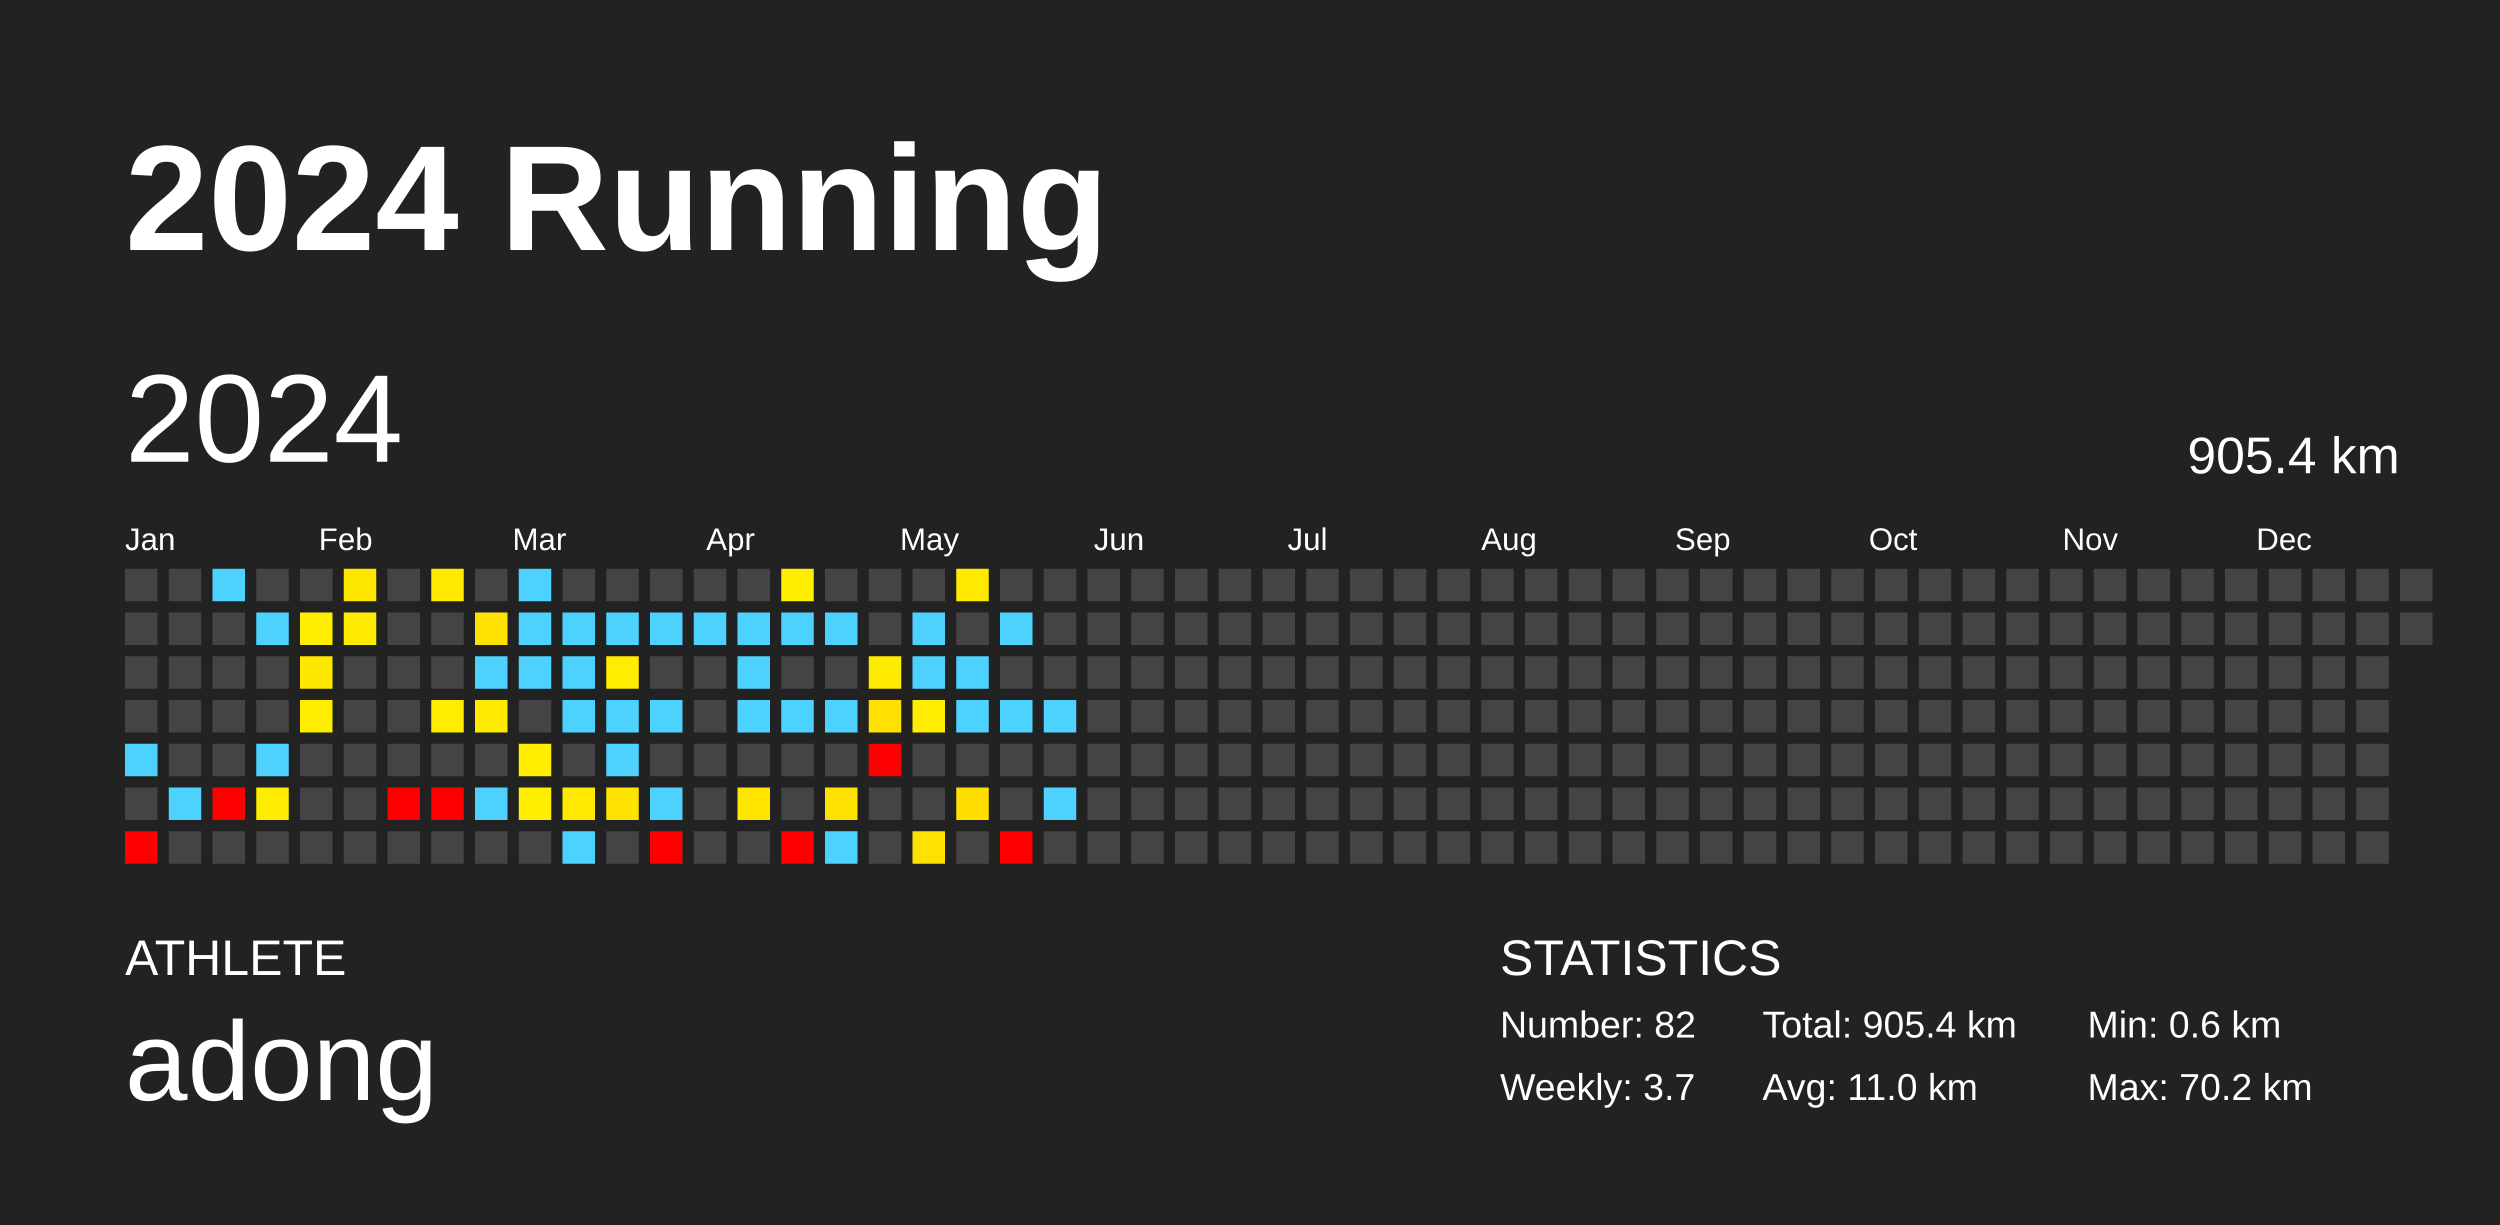
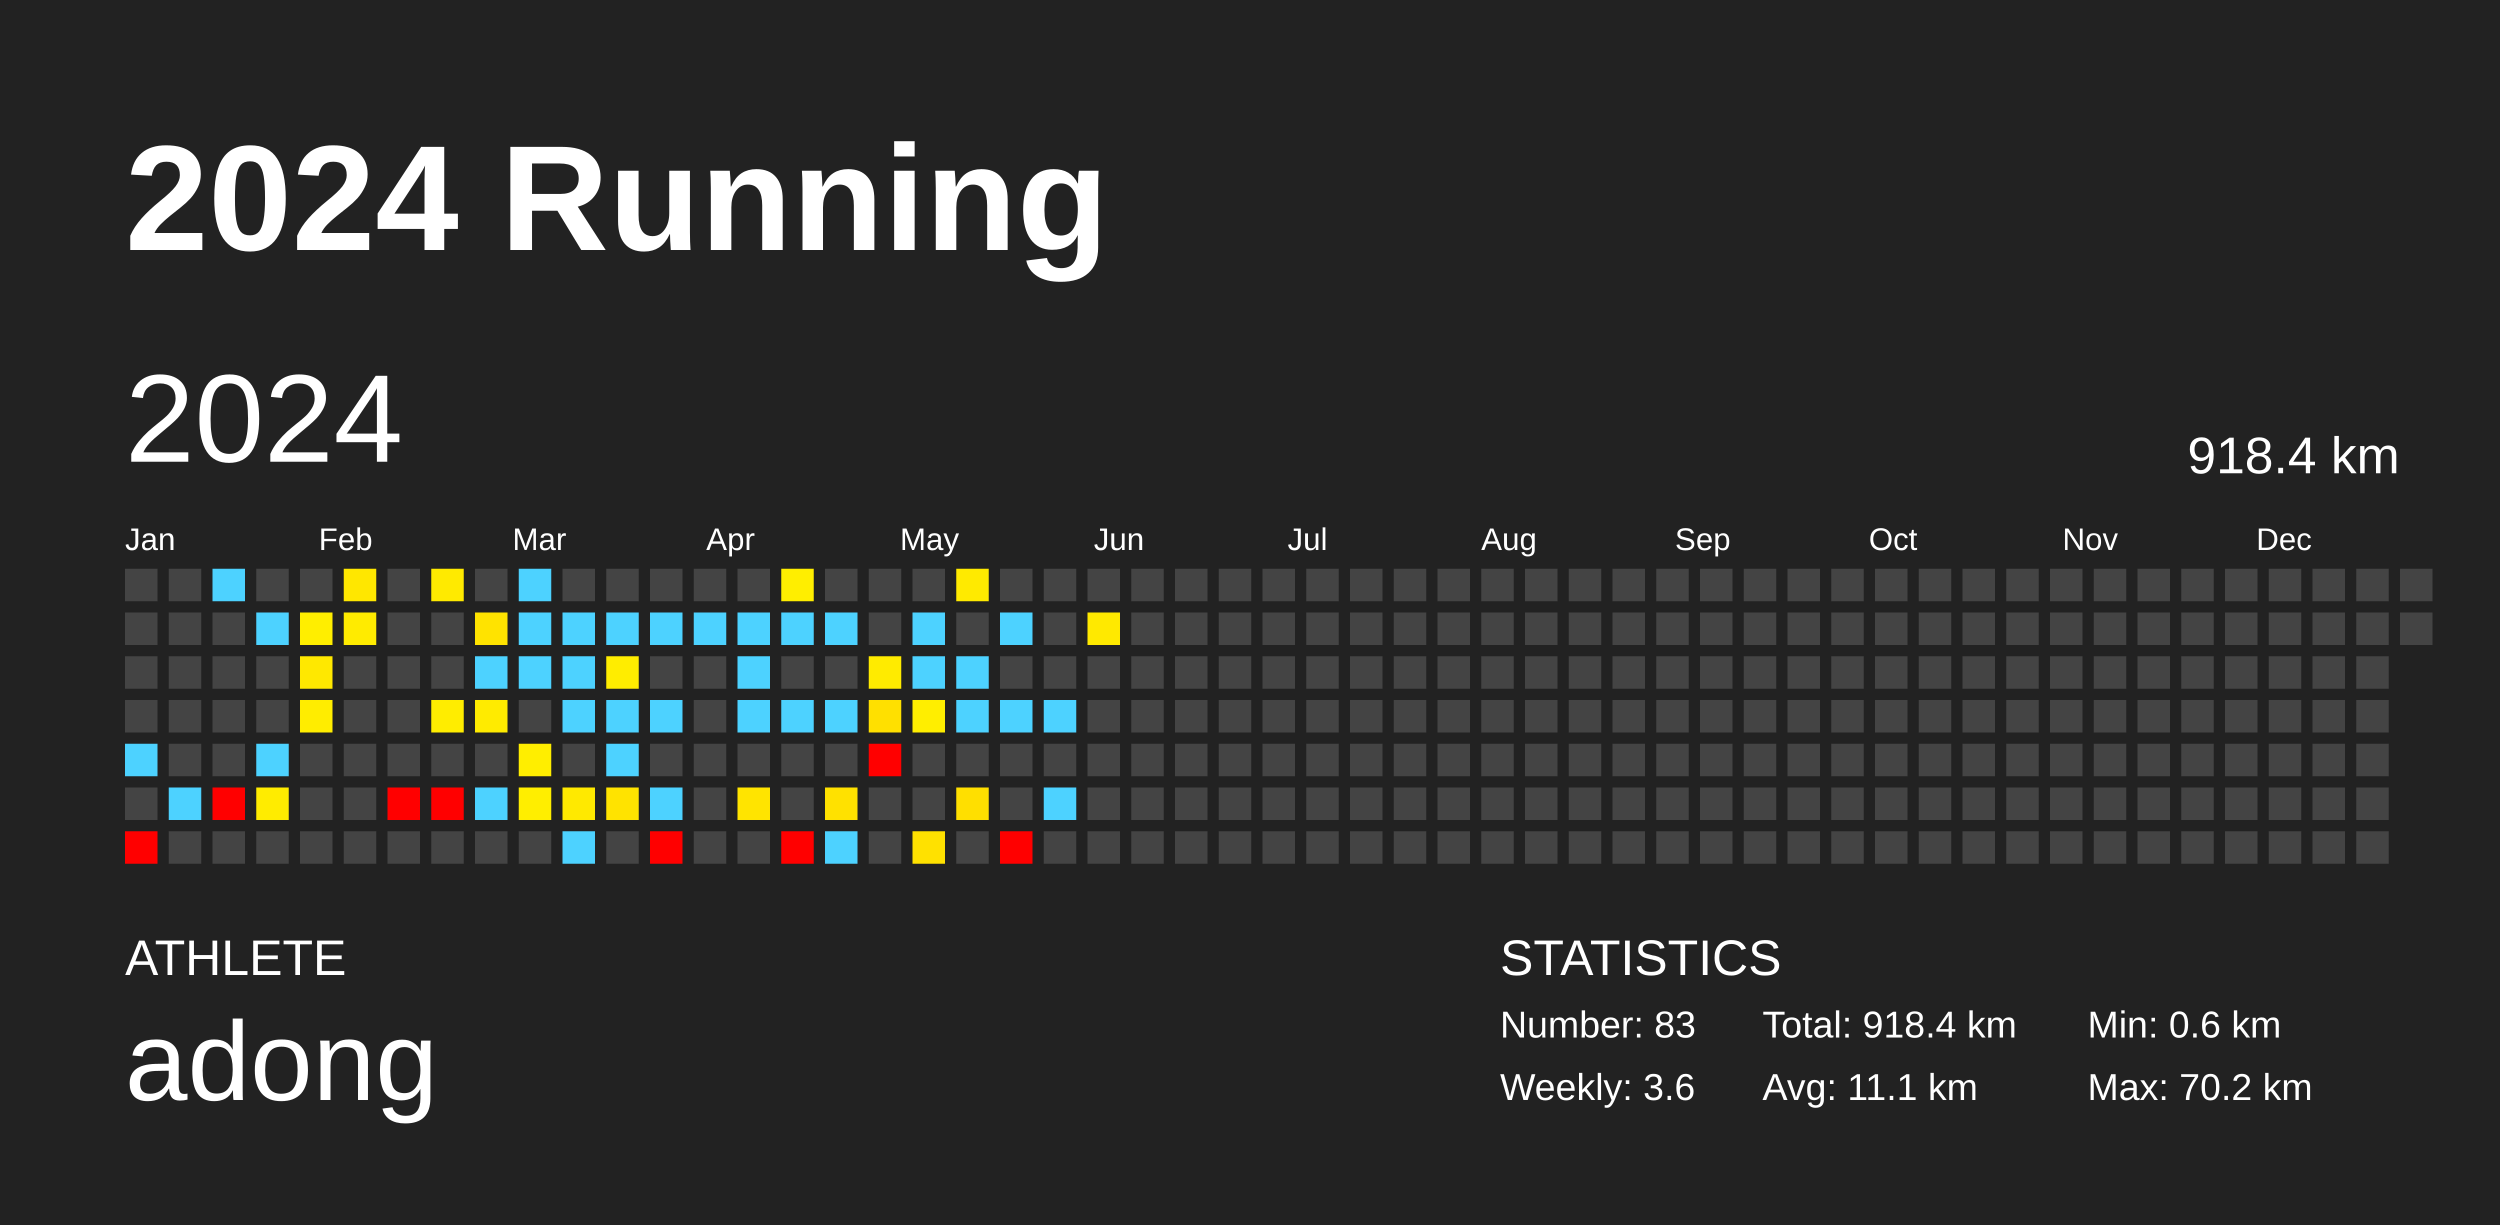
<svg xmlns="http://www.w3.org/2000/svg" baseProfile="full" height="98mm" version="1.1" viewBox="0,0,200,98" width="200mm">
  <defs />
  <rect fill="#222222" height="98" width="200" x="0" y="0" />
  <text fill="#FFFFFF" style="font-size:12px; font-family:Arial; font-weight:bold;" x="10" y="20">2024 Running</text>
  <text fill="#FFFFFF" style="font-size:4px; font-family:Arial" x="10" y="78">ATHLETE</text>
  <text fill="#FFFFFF" style="font-size:9px; font-family:Arial" x="10" y="88">adong</text>
  <text fill="#FFFFFF" style="font-size:4px; font-family:Arial" x="120" y="78">STATISTICS</text>
-   <text fill="#FFFFFF" style="font-size:3px; font-family:Arial" x="120" y="83">Number: 82</text>
-   <text fill="#FFFFFF" style="font-size:3px; font-family:Arial" x="120" y="88">Weekly: 3.7</text>
-   <text fill="#FFFFFF" style="font-size:3px; font-family:Arial" x="141" y="83">Total: 905.4 km</text>
-   <text fill="#FFFFFF" style="font-size:3px; font-family:Arial" x="141" y="88">Avg: 11.0 km</text>
+   <text fill="#FFFFFF" style="font-size:3px; font-family:Arial" x="120" y="83">Number: 83</text>
+   <text fill="#FFFFFF" style="font-size:3px; font-family:Arial" x="120" y="88">Weekly: 3.6</text>
+   <text fill="#FFFFFF" style="font-size:3px; font-family:Arial" x="141" y="83">Total: 918.4 km</text>
+   <text fill="#FFFFFF" style="font-size:3px; font-family:Arial" x="141" y="88">Avg: 11.1 km</text>
  <text fill="#FFFFFF" style="font-size:3px; font-family:Arial" x="167" y="83">Min: 0.6 km</text>
  <text fill="#FFFFFF" style="font-size:3px; font-family:Arial" x="167" y="88">Max: 70.2 km</text>
  <text dominant-baseline="hanging" fill="#FFFFFF" style="font-size:10.0px; font-family:Arial;" x="10" y="30">2024</text>
-   <text dominant-baseline="hanging" fill="#FFFFFF" style="font-size:4.125px; font-family:Arial;" x="175" y="35">905.4 km</text>
+   <text dominant-baseline="hanging" fill="#FFFFFF" style="font-size:4.125px; font-family:Arial;" x="175" y="35">918.4 km</text>
  <text fill="#FFFFFF" style="font-size:2.5px; font-family:Arial" x="10.0" y="44">Jan</text>
  <text fill="#FFFFFF" style="font-size:2.5px; font-family:Arial" x="25.5" y="44">Feb</text>
  <text fill="#FFFFFF" style="font-size:2.5px; font-family:Arial" x="41.0" y="44">Mar</text>
  <text fill="#FFFFFF" style="font-size:2.5px; font-family:Arial" x="56.5" y="44">Apr</text>
  <text fill="#FFFFFF" style="font-size:2.5px; font-family:Arial" x="72.0" y="44">May</text>
  <text fill="#FFFFFF" style="font-size:2.5px; font-family:Arial" x="87.5" y="44">Jun</text>
  <text fill="#FFFFFF" style="font-size:2.5px; font-family:Arial" x="103.0" y="44">Jul</text>
  <text fill="#FFFFFF" style="font-size:2.5px; font-family:Arial" x="118.5" y="44">Aug</text>
  <text fill="#FFFFFF" style="font-size:2.5px; font-family:Arial" x="134.0" y="44">Sep</text>
  <text fill="#FFFFFF" style="font-size:2.5px; font-family:Arial" x="149.5" y="44">Oct</text>
  <text fill="#FFFFFF" style="font-size:2.5px; font-family:Arial" x="165.0" y="44">Nov</text>
  <text fill="#FFFFFF" style="font-size:2.5px; font-family:Arial" x="180.5" y="44">Dec</text>
  <rect fill="#444444" height="2.6" width="2.6" x="10.0" y="45.5" />
  <rect fill="#444444" height="2.6" width="2.6" x="10.0" y="49.0" />
  <rect fill="#444444" height="2.6" width="2.6" x="10.0" y="52.5" />
  <rect fill="#444444" height="2.6" width="2.6" x="10.0" y="56.0" />
  <rect fill="#4dd2ff" height="2.6" width="2.6" x="10.0" y="59.5" />
  <rect fill="#444444" height="2.6" width="2.6" x="10.0" y="63.0" />
  <rect fill="red" height="2.6" width="2.6" x="10.0" y="66.5" />
  <rect fill="#444444" height="2.6" width="2.6" x="13.5" y="45.5" />
  <rect fill="#444444" height="2.6" width="2.6" x="13.5" y="49.0" />
  <rect fill="#444444" height="2.6" width="2.6" x="13.5" y="52.5" />
  <rect fill="#444444" height="2.6" width="2.6" x="13.5" y="56.0" />
  <rect fill="#444444" height="2.6" width="2.6" x="13.5" y="59.5" />
  <rect fill="#4dd2ff" height="2.6" width="2.6" x="13.5" y="63.0" />
  <rect fill="#444444" height="2.6" width="2.6" x="13.5" y="66.5" />
  <rect fill="#4dd2ff" height="2.6" width="2.6" x="17.0" y="45.5" />
  <rect fill="#444444" height="2.6" width="2.6" x="17.0" y="49.0" />
  <rect fill="#444444" height="2.6" width="2.6" x="17.0" y="52.5" />
  <rect fill="#444444" height="2.6" width="2.6" x="17.0" y="56.0" />
  <rect fill="#444444" height="2.6" width="2.6" x="17.0" y="59.5" />
  <rect fill="red" height="2.6" width="2.6" x="17.0" y="63.0" />
  <rect fill="#444444" height="2.6" width="2.6" x="17.0" y="66.5" />
  <rect fill="#444444" height="2.6" width="2.6" x="20.5" y="45.5" />
  <rect fill="#4dd2ff" height="2.6" width="2.6" x="20.5" y="49.0" />
  <rect fill="#444444" height="2.6" width="2.6" x="20.5" y="52.5" />
  <rect fill="#444444" height="2.6" width="2.6" x="20.5" y="56.0" />
  <rect fill="#4dd2ff" height="2.6" width="2.6" x="20.5" y="59.5" />
  <rect fill="#ffec00" height="2.6" width="2.6" x="20.5" y="63.0" />
  <rect fill="#444444" height="2.6" width="2.6" x="20.5" y="66.5" />
  <rect fill="#444444" height="2.6" width="2.6" x="24.0" y="45.5" />
  <rect fill="#ffee00" height="2.6" width="2.6" x="24.0" y="49.0" />
  <rect fill="#ffe800" height="2.6" width="2.6" x="24.0" y="52.5" />
  <rect fill="#ffed00" height="2.6" width="2.6" x="24.0" y="56.0" />
  <rect fill="#444444" height="2.6" width="2.6" x="24.0" y="59.5" />
  <rect fill="#444444" height="2.6" width="2.6" x="24.0" y="63.0" />
  <rect fill="#444444" height="2.6" width="2.6" x="24.0" y="66.5" />
  <rect fill="#ffe700" height="2.6" width="2.6" x="27.5" y="45.5" />
  <rect fill="#ffeb00" height="2.6" width="2.6" x="27.5" y="49.0" />
  <rect fill="#444444" height="2.6" width="2.6" x="27.5" y="52.5" />
  <rect fill="#444444" height="2.6" width="2.6" x="27.5" y="56.0" />
  <rect fill="#444444" height="2.6" width="2.6" x="27.5" y="59.5" />
  <rect fill="#444444" height="2.6" width="2.6" x="27.5" y="63.0" />
  <rect fill="#444444" height="2.6" width="2.6" x="27.5" y="66.5" />
  <rect fill="#444444" height="2.6" width="2.6" x="31.0" y="45.5" />
  <rect fill="#444444" height="2.6" width="2.6" x="31.0" y="49.0" />
  <rect fill="#444444" height="2.6" width="2.6" x="31.0" y="52.5" />
  <rect fill="#444444" height="2.6" width="2.6" x="31.0" y="56.0" />
  <rect fill="#444444" height="2.6" width="2.6" x="31.0" y="59.5" />
  <rect fill="red" height="2.6" width="2.6" x="31.0" y="63.0" />
  <rect fill="#444444" height="2.6" width="2.6" x="31.0" y="66.5" />
  <rect fill="#ffea00" height="2.6" width="2.6" x="34.5" y="45.5" />
  <rect fill="#444444" height="2.6" width="2.6" x="34.5" y="49.0" />
  <rect fill="#444444" height="2.6" width="2.6" x="34.5" y="52.5" />
  <rect fill="#ffed00" height="2.6" width="2.6" x="34.5" y="56.0" />
  <rect fill="#444444" height="2.6" width="2.6" x="34.5" y="59.5" />
  <rect fill="red" height="2.6" width="2.6" x="34.5" y="63.0" />
  <rect fill="#444444" height="2.6" width="2.6" x="34.5" y="66.5" />
  <rect fill="#444444" height="2.6" width="2.6" x="38.0" y="45.5" />
  <rect fill="#ffe300" height="2.6" width="2.6" x="38.0" y="49.0" />
  <rect fill="#4dd2ff" height="2.6" width="2.6" x="38.0" y="52.5" />
  <rect fill="#ffeb00" height="2.6" width="2.6" x="38.0" y="56.0" />
  <rect fill="#444444" height="2.6" width="2.6" x="38.0" y="59.5" />
  <rect fill="#4dd2ff" height="2.6" width="2.6" x="38.0" y="63.0" />
  <rect fill="#444444" height="2.6" width="2.6" x="38.0" y="66.5" />
  <rect fill="#4dd2ff" height="2.6" width="2.6" x="41.5" y="45.5" />
  <rect fill="#4dd2ff" height="2.6" width="2.6" x="41.5" y="49.0" />
  <rect fill="#4dd2ff" height="2.6" width="2.6" x="41.5" y="52.5" />
  <rect fill="#444444" height="2.6" width="2.6" x="41.5" y="56.0" />
  <rect fill="#ffee00" height="2.6" width="2.6" x="41.5" y="59.5" />
  <rect fill="#ffee00" height="2.6" width="2.6" x="41.5" y="63.0" />
  <rect fill="#444444" height="2.6" width="2.6" x="41.5" y="66.5" />
  <rect fill="#444444" height="2.6" width="2.6" x="45.0" y="45.5" />
  <rect fill="#4dd2ff" height="2.6" width="2.6" x="45.0" y="49.0" />
  <rect fill="#4dd2ff" height="2.6" width="2.6" x="45.0" y="52.5" />
  <rect fill="#4dd2ff" height="2.6" width="2.6" x="45.0" y="56.0" />
  <rect fill="#444444" height="2.6" width="2.6" x="45.0" y="59.5" />
  <rect fill="#ffe900" height="2.6" width="2.6" x="45.0" y="63.0" />
  <rect fill="#4dd2ff" height="2.6" width="2.6" x="45.0" y="66.5" />
  <rect fill="#444444" height="2.6" width="2.6" x="48.5" y="45.5" />
  <rect fill="#4dd2ff" height="2.6" width="2.6" x="48.5" y="49.0" />
  <rect fill="#ffed00" height="2.6" width="2.6" x="48.5" y="52.5" />
  <rect fill="#4dd2ff" height="2.6" width="2.6" x="48.5" y="56.0" />
  <rect fill="#4dd2ff" height="2.6" width="2.6" x="48.5" y="59.5" />
  <rect fill="#ffe300" height="2.6" width="2.6" x="48.5" y="63.0" />
  <rect fill="#444444" height="2.6" width="2.6" x="48.5" y="66.5" />
  <rect fill="#444444" height="2.6" width="2.6" x="52.0" y="45.5" />
  <rect fill="#4dd2ff" height="2.6" width="2.6" x="52.0" y="49.0" />
  <rect fill="#444444" height="2.6" width="2.6" x="52.0" y="52.5" />
  <rect fill="#4dd2ff" height="2.6" width="2.6" x="52.0" y="56.0" />
  <rect fill="#444444" height="2.6" width="2.6" x="52.0" y="59.5" />
  <rect fill="#4dd2ff" height="2.6" width="2.6" x="52.0" y="63.0" />
  <rect fill="red" height="2.6" width="2.6" x="52.0" y="66.5" />
  <rect fill="#444444" height="2.6" width="2.6" x="55.5" y="45.5" />
  <rect fill="#4dd2ff" height="2.6" width="2.6" x="55.5" y="49.0" />
  <rect fill="#444444" height="2.6" width="2.6" x="55.5" y="52.5" />
  <rect fill="#444444" height="2.6" width="2.6" x="55.5" y="56.0" />
  <rect fill="#444444" height="2.6" width="2.6" x="55.5" y="59.5" />
  <rect fill="#444444" height="2.6" width="2.6" x="55.5" y="63.0" />
  <rect fill="#444444" height="2.6" width="2.6" x="55.5" y="66.5" />
  <rect fill="#444444" height="2.6" width="2.6" x="59.0" y="45.5" />
  <rect fill="#4dd2ff" height="2.6" width="2.6" x="59.0" y="49.0" />
  <rect fill="#4dd2ff" height="2.6" width="2.6" x="59.0" y="52.5" />
  <rect fill="#4dd2ff" height="2.6" width="2.6" x="59.0" y="56.0" />
  <rect fill="#444444" height="2.6" width="2.6" x="59.0" y="59.5" />
  <rect fill="#ffe400" height="2.6" width="2.6" x="59.0" y="63.0" />
  <rect fill="#444444" height="2.6" width="2.6" x="59.0" y="66.5" />
  <rect fill="#ffee00" height="2.6" width="2.6" x="62.5" y="45.5" />
  <rect fill="#4dd2ff" height="2.6" width="2.6" x="62.5" y="49.0" />
  <rect fill="#444444" height="2.6" width="2.6" x="62.5" y="52.5" />
  <rect fill="#4dd2ff" height="2.6" width="2.6" x="62.5" y="56.0" />
  <rect fill="#444444" height="2.6" width="2.6" x="62.5" y="59.5" />
  <rect fill="#444444" height="2.6" width="2.6" x="62.5" y="63.0" />
  <rect fill="red" height="2.6" width="2.6" x="62.5" y="66.5" />
  <rect fill="#444444" height="2.6" width="2.6" x="66.0" y="45.5" />
  <rect fill="#4dd2ff" height="2.6" width="2.6" x="66.0" y="49.0" />
  <rect fill="#444444" height="2.6" width="2.6" x="66.0" y="52.5" />
  <rect fill="#4dd2ff" height="2.6" width="2.6" x="66.0" y="56.0" />
  <rect fill="#444444" height="2.6" width="2.6" x="66.0" y="59.5" />
  <rect fill="#ffe100" height="2.6" width="2.6" x="66.0" y="63.0" />
  <rect fill="#4dd2ff" height="2.6" width="2.6" x="66.0" y="66.5" />
  <rect fill="#444444" height="2.6" width="2.6" x="69.5" y="45.5" />
  <rect fill="#444444" height="2.6" width="2.6" x="69.5" y="49.0" />
  <rect fill="#ffeb00" height="2.6" width="2.6" x="69.5" y="52.5" />
  <rect fill="#ffe000" height="2.6" width="2.6" x="69.5" y="56.0" />
  <rect fill="red" height="2.6" width="2.6" x="69.5" y="59.5" />
  <rect fill="#444444" height="2.6" width="2.6" x="69.5" y="63.0" />
  <rect fill="#444444" height="2.6" width="2.6" x="69.5" y="66.5" />
  <rect fill="#444444" height="2.6" width="2.6" x="73.0" y="45.5" />
  <rect fill="#4dd2ff" height="2.6" width="2.6" x="73.0" y="49.0" />
  <rect fill="#4dd2ff" height="2.6" width="2.6" x="73.0" y="52.5" />
  <rect fill="#ffee00" height="2.6" width="2.6" x="73.0" y="56.0" />
  <rect fill="#444444" height="2.6" width="2.6" x="73.0" y="59.5" />
  <rect fill="#444444" height="2.6" width="2.6" x="73.0" y="63.0" />
  <rect fill="#ffe100" height="2.6" width="2.6" x="73.0" y="66.5" />
  <rect fill="#ffea00" height="2.6" width="2.6" x="76.5" y="45.5" />
  <rect fill="#444444" height="2.6" width="2.6" x="76.5" y="49.0" />
  <rect fill="#4dd2ff" height="2.6" width="2.6" x="76.5" y="52.5" />
  <rect fill="#4dd2ff" height="2.6" width="2.6" x="76.5" y="56.0" />
  <rect fill="#444444" height="2.6" width="2.6" x="76.5" y="59.5" />
  <rect fill="#ffdf00" height="2.6" width="2.6" x="76.5" y="63.0" />
  <rect fill="#444444" height="2.6" width="2.6" x="76.5" y="66.5" />
  <rect fill="#444444" height="2.6" width="2.6" x="80.0" y="45.5" />
  <rect fill="#4dd2ff" height="2.6" width="2.6" x="80.0" y="49.0" />
  <rect fill="#444444" height="2.6" width="2.6" x="80.0" y="52.5" />
  <rect fill="#4dd2ff" height="2.6" width="2.6" x="80.0" y="56.0" />
  <rect fill="#444444" height="2.6" width="2.6" x="80.0" y="59.5" />
  <rect fill="#444444" height="2.6" width="2.6" x="80.0" y="63.0" />
  <rect fill="red" height="2.6" width="2.6" x="80.0" y="66.5" />
  <rect fill="#444444" height="2.6" width="2.6" x="83.5" y="45.5" />
  <rect fill="#444444" height="2.6" width="2.6" x="83.5" y="49.0" />
  <rect fill="#444444" height="2.6" width="2.6" x="83.5" y="52.5" />
  <rect fill="#4dd2ff" height="2.6" width="2.6" x="83.5" y="56.0" />
  <rect fill="#444444" height="2.6" width="2.6" x="83.5" y="59.5" />
  <rect fill="#4dd2ff" height="2.6" width="2.6" x="83.5" y="63.0" />
  <rect fill="#444444" height="2.6" width="2.6" x="83.5" y="66.5" />
  <rect fill="#444444" height="2.6" width="2.6" x="87.0" y="45.5" />
-   <rect fill="#444444" height="2.6" width="2.6" x="87.0" y="49.0" />
+   <rect fill="#ffe900" height="2.6" width="2.6" x="87.0" y="49.0" />
  <rect fill="#444444" height="2.6" width="2.6" x="87.0" y="52.5" />
  <rect fill="#444444" height="2.6" width="2.6" x="87.0" y="56.0" />
  <rect fill="#444444" height="2.6" width="2.6" x="87.0" y="59.5" />
  <rect fill="#444444" height="2.6" width="2.6" x="87.0" y="63.0" />
  <rect fill="#444444" height="2.6" width="2.6" x="87.0" y="66.5" />
  <rect fill="#444444" height="2.6" width="2.6" x="90.5" y="45.5" />
  <rect fill="#444444" height="2.6" width="2.6" x="90.5" y="49.0" />
  <rect fill="#444444" height="2.6" width="2.6" x="90.5" y="52.5" />
  <rect fill="#444444" height="2.6" width="2.6" x="90.5" y="56.0" />
  <rect fill="#444444" height="2.6" width="2.6" x="90.5" y="59.5" />
  <rect fill="#444444" height="2.6" width="2.6" x="90.5" y="63.0" />
  <rect fill="#444444" height="2.6" width="2.6" x="90.5" y="66.5" />
  <rect fill="#444444" height="2.6" width="2.6" x="94.0" y="45.5" />
  <rect fill="#444444" height="2.6" width="2.6" x="94.0" y="49.0" />
  <rect fill="#444444" height="2.6" width="2.6" x="94.0" y="52.5" />
  <rect fill="#444444" height="2.6" width="2.6" x="94.0" y="56.0" />
  <rect fill="#444444" height="2.6" width="2.6" x="94.0" y="59.5" />
  <rect fill="#444444" height="2.6" width="2.6" x="94.0" y="63.0" />
  <rect fill="#444444" height="2.6" width="2.6" x="94.0" y="66.5" />
  <rect fill="#444444" height="2.6" width="2.6" x="97.5" y="45.5" />
  <rect fill="#444444" height="2.6" width="2.6" x="97.5" y="49.0" />
  <rect fill="#444444" height="2.6" width="2.6" x="97.5" y="52.5" />
  <rect fill="#444444" height="2.6" width="2.6" x="97.5" y="56.0" />
  <rect fill="#444444" height="2.6" width="2.6" x="97.5" y="59.5" />
  <rect fill="#444444" height="2.6" width="2.6" x="97.5" y="63.0" />
  <rect fill="#444444" height="2.6" width="2.6" x="97.5" y="66.5" />
  <rect fill="#444444" height="2.6" width="2.6" x="101.0" y="45.5" />
  <rect fill="#444444" height="2.6" width="2.6" x="101.0" y="49.0" />
  <rect fill="#444444" height="2.6" width="2.6" x="101.0" y="52.5" />
  <rect fill="#444444" height="2.6" width="2.6" x="101.0" y="56.0" />
  <rect fill="#444444" height="2.6" width="2.6" x="101.0" y="59.5" />
  <rect fill="#444444" height="2.6" width="2.6" x="101.0" y="63.0" />
  <rect fill="#444444" height="2.6" width="2.6" x="101.0" y="66.5" />
  <rect fill="#444444" height="2.6" width="2.6" x="104.5" y="45.5" />
  <rect fill="#444444" height="2.6" width="2.6" x="104.5" y="49.0" />
  <rect fill="#444444" height="2.6" width="2.6" x="104.5" y="52.5" />
  <rect fill="#444444" height="2.6" width="2.6" x="104.5" y="56.0" />
  <rect fill="#444444" height="2.6" width="2.6" x="104.5" y="59.5" />
  <rect fill="#444444" height="2.6" width="2.6" x="104.5" y="63.0" />
  <rect fill="#444444" height="2.6" width="2.6" x="104.5" y="66.5" />
  <rect fill="#444444" height="2.6" width="2.6" x="108.0" y="45.5" />
  <rect fill="#444444" height="2.6" width="2.6" x="108.0" y="49.0" />
  <rect fill="#444444" height="2.6" width="2.6" x="108.0" y="52.5" />
  <rect fill="#444444" height="2.6" width="2.6" x="108.0" y="56.0" />
  <rect fill="#444444" height="2.6" width="2.6" x="108.0" y="59.5" />
  <rect fill="#444444" height="2.6" width="2.6" x="108.0" y="63.0" />
  <rect fill="#444444" height="2.6" width="2.6" x="108.0" y="66.5" />
  <rect fill="#444444" height="2.6" width="2.6" x="111.5" y="45.5" />
  <rect fill="#444444" height="2.6" width="2.6" x="111.5" y="49.0" />
  <rect fill="#444444" height="2.6" width="2.6" x="111.5" y="52.5" />
  <rect fill="#444444" height="2.6" width="2.6" x="111.5" y="56.0" />
  <rect fill="#444444" height="2.6" width="2.6" x="111.5" y="59.5" />
  <rect fill="#444444" height="2.6" width="2.6" x="111.5" y="63.0" />
  <rect fill="#444444" height="2.6" width="2.6" x="111.5" y="66.5" />
  <rect fill="#444444" height="2.6" width="2.6" x="115.0" y="45.5" />
  <rect fill="#444444" height="2.6" width="2.6" x="115.0" y="49.0" />
  <rect fill="#444444" height="2.6" width="2.6" x="115.0" y="52.5" />
  <rect fill="#444444" height="2.6" width="2.6" x="115.0" y="56.0" />
  <rect fill="#444444" height="2.6" width="2.6" x="115.0" y="59.5" />
  <rect fill="#444444" height="2.6" width="2.6" x="115.0" y="63.0" />
  <rect fill="#444444" height="2.6" width="2.6" x="115.0" y="66.5" />
  <rect fill="#444444" height="2.6" width="2.6" x="118.5" y="45.5" />
  <rect fill="#444444" height="2.6" width="2.6" x="118.5" y="49.0" />
  <rect fill="#444444" height="2.6" width="2.6" x="118.5" y="52.5" />
  <rect fill="#444444" height="2.6" width="2.6" x="118.5" y="56.0" />
  <rect fill="#444444" height="2.6" width="2.6" x="118.5" y="59.5" />
  <rect fill="#444444" height="2.6" width="2.6" x="118.5" y="63.0" />
  <rect fill="#444444" height="2.6" width="2.6" x="118.5" y="66.5" />
  <rect fill="#444444" height="2.6" width="2.6" x="122.0" y="45.5" />
  <rect fill="#444444" height="2.6" width="2.6" x="122.0" y="49.0" />
  <rect fill="#444444" height="2.6" width="2.6" x="122.0" y="52.5" />
  <rect fill="#444444" height="2.6" width="2.6" x="122.0" y="56.0" />
  <rect fill="#444444" height="2.6" width="2.6" x="122.0" y="59.5" />
  <rect fill="#444444" height="2.6" width="2.6" x="122.0" y="63.0" />
  <rect fill="#444444" height="2.6" width="2.6" x="122.0" y="66.5" />
  <rect fill="#444444" height="2.6" width="2.6" x="125.5" y="45.5" />
  <rect fill="#444444" height="2.6" width="2.6" x="125.5" y="49.0" />
  <rect fill="#444444" height="2.6" width="2.6" x="125.5" y="52.5" />
  <rect fill="#444444" height="2.6" width="2.6" x="125.5" y="56.0" />
  <rect fill="#444444" height="2.6" width="2.6" x="125.5" y="59.5" />
  <rect fill="#444444" height="2.6" width="2.6" x="125.5" y="63.0" />
  <rect fill="#444444" height="2.6" width="2.6" x="125.5" y="66.5" />
  <rect fill="#444444" height="2.6" width="2.6" x="129.0" y="45.5" />
  <rect fill="#444444" height="2.6" width="2.6" x="129.0" y="49.0" />
  <rect fill="#444444" height="2.6" width="2.6" x="129.0" y="52.5" />
  <rect fill="#444444" height="2.6" width="2.6" x="129.0" y="56.0" />
  <rect fill="#444444" height="2.6" width="2.6" x="129.0" y="59.5" />
  <rect fill="#444444" height="2.6" width="2.6" x="129.0" y="63.0" />
  <rect fill="#444444" height="2.6" width="2.6" x="129.0" y="66.5" />
  <rect fill="#444444" height="2.6" width="2.6" x="132.5" y="45.5" />
  <rect fill="#444444" height="2.6" width="2.6" x="132.5" y="49.0" />
  <rect fill="#444444" height="2.6" width="2.6" x="132.5" y="52.5" />
  <rect fill="#444444" height="2.6" width="2.6" x="132.5" y="56.0" />
  <rect fill="#444444" height="2.6" width="2.6" x="132.5" y="59.5" />
  <rect fill="#444444" height="2.6" width="2.6" x="132.5" y="63.0" />
  <rect fill="#444444" height="2.6" width="2.6" x="132.5" y="66.5" />
  <rect fill="#444444" height="2.6" width="2.6" x="136.0" y="45.5" />
  <rect fill="#444444" height="2.6" width="2.6" x="136.0" y="49.0" />
  <rect fill="#444444" height="2.6" width="2.6" x="136.0" y="52.5" />
  <rect fill="#444444" height="2.6" width="2.6" x="136.0" y="56.0" />
  <rect fill="#444444" height="2.6" width="2.6" x="136.0" y="59.5" />
  <rect fill="#444444" height="2.6" width="2.6" x="136.0" y="63.0" />
  <rect fill="#444444" height="2.6" width="2.6" x="136.0" y="66.5" />
  <rect fill="#444444" height="2.6" width="2.6" x="139.5" y="45.5" />
  <rect fill="#444444" height="2.6" width="2.6" x="139.5" y="49.0" />
  <rect fill="#444444" height="2.6" width="2.6" x="139.5" y="52.5" />
  <rect fill="#444444" height="2.6" width="2.6" x="139.5" y="56.0" />
  <rect fill="#444444" height="2.6" width="2.6" x="139.5" y="59.5" />
  <rect fill="#444444" height="2.6" width="2.6" x="139.5" y="63.0" />
  <rect fill="#444444" height="2.6" width="2.6" x="139.5" y="66.5" />
  <rect fill="#444444" height="2.6" width="2.6" x="143.0" y="45.5" />
  <rect fill="#444444" height="2.6" width="2.6" x="143.0" y="49.0" />
  <rect fill="#444444" height="2.6" width="2.6" x="143.0" y="52.5" />
  <rect fill="#444444" height="2.6" width="2.6" x="143.0" y="56.0" />
  <rect fill="#444444" height="2.6" width="2.6" x="143.0" y="59.5" />
  <rect fill="#444444" height="2.6" width="2.6" x="143.0" y="63.0" />
  <rect fill="#444444" height="2.6" width="2.6" x="143.0" y="66.5" />
  <rect fill="#444444" height="2.6" width="2.6" x="146.5" y="45.5" />
  <rect fill="#444444" height="2.6" width="2.6" x="146.5" y="49.0" />
  <rect fill="#444444" height="2.6" width="2.6" x="146.5" y="52.5" />
  <rect fill="#444444" height="2.6" width="2.6" x="146.5" y="56.0" />
  <rect fill="#444444" height="2.6" width="2.6" x="146.5" y="59.5" />
  <rect fill="#444444" height="2.6" width="2.6" x="146.5" y="63.0" />
  <rect fill="#444444" height="2.6" width="2.6" x="146.5" y="66.5" />
  <rect fill="#444444" height="2.6" width="2.6" x="150.0" y="45.5" />
  <rect fill="#444444" height="2.6" width="2.6" x="150.0" y="49.0" />
  <rect fill="#444444" height="2.6" width="2.6" x="150.0" y="52.5" />
  <rect fill="#444444" height="2.6" width="2.6" x="150.0" y="56.0" />
  <rect fill="#444444" height="2.6" width="2.6" x="150.0" y="59.5" />
  <rect fill="#444444" height="2.6" width="2.6" x="150.0" y="63.0" />
  <rect fill="#444444" height="2.6" width="2.6" x="150.0" y="66.5" />
  <rect fill="#444444" height="2.6" width="2.6" x="153.5" y="45.5" />
  <rect fill="#444444" height="2.6" width="2.6" x="153.5" y="49.0" />
  <rect fill="#444444" height="2.6" width="2.6" x="153.5" y="52.5" />
  <rect fill="#444444" height="2.6" width="2.6" x="153.5" y="56.0" />
  <rect fill="#444444" height="2.6" width="2.6" x="153.5" y="59.5" />
  <rect fill="#444444" height="2.6" width="2.6" x="153.5" y="63.0" />
  <rect fill="#444444" height="2.6" width="2.6" x="153.5" y="66.5" />
  <rect fill="#444444" height="2.6" width="2.6" x="157.0" y="45.5" />
  <rect fill="#444444" height="2.6" width="2.6" x="157.0" y="49.0" />
  <rect fill="#444444" height="2.6" width="2.6" x="157.0" y="52.5" />
  <rect fill="#444444" height="2.6" width="2.6" x="157.0" y="56.0" />
  <rect fill="#444444" height="2.6" width="2.6" x="157.0" y="59.5" />
  <rect fill="#444444" height="2.6" width="2.6" x="157.0" y="63.0" />
  <rect fill="#444444" height="2.6" width="2.6" x="157.0" y="66.5" />
  <rect fill="#444444" height="2.6" width="2.6" x="160.5" y="45.5" />
  <rect fill="#444444" height="2.6" width="2.6" x="160.5" y="49.0" />
  <rect fill="#444444" height="2.6" width="2.6" x="160.5" y="52.5" />
  <rect fill="#444444" height="2.6" width="2.6" x="160.5" y="56.0" />
  <rect fill="#444444" height="2.6" width="2.6" x="160.5" y="59.5" />
  <rect fill="#444444" height="2.6" width="2.6" x="160.5" y="63.0" />
  <rect fill="#444444" height="2.6" width="2.6" x="160.5" y="66.5" />
  <rect fill="#444444" height="2.6" width="2.6" x="164.0" y="45.5" />
  <rect fill="#444444" height="2.6" width="2.6" x="164.0" y="49.0" />
  <rect fill="#444444" height="2.6" width="2.6" x="164.0" y="52.5" />
  <rect fill="#444444" height="2.6" width="2.6" x="164.0" y="56.0" />
  <rect fill="#444444" height="2.6" width="2.6" x="164.0" y="59.5" />
  <rect fill="#444444" height="2.6" width="2.6" x="164.0" y="63.0" />
  <rect fill="#444444" height="2.6" width="2.6" x="164.0" y="66.5" />
  <rect fill="#444444" height="2.6" width="2.6" x="167.5" y="45.5" />
  <rect fill="#444444" height="2.6" width="2.6" x="167.5" y="49.0" />
  <rect fill="#444444" height="2.6" width="2.6" x="167.5" y="52.5" />
  <rect fill="#444444" height="2.6" width="2.6" x="167.5" y="56.0" />
  <rect fill="#444444" height="2.6" width="2.6" x="167.5" y="59.5" />
  <rect fill="#444444" height="2.6" width="2.6" x="167.5" y="63.0" />
  <rect fill="#444444" height="2.6" width="2.6" x="167.5" y="66.5" />
  <rect fill="#444444" height="2.6" width="2.6" x="171.0" y="45.5" />
  <rect fill="#444444" height="2.6" width="2.6" x="171.0" y="49.0" />
  <rect fill="#444444" height="2.6" width="2.6" x="171.0" y="52.5" />
  <rect fill="#444444" height="2.6" width="2.6" x="171.0" y="56.0" />
  <rect fill="#444444" height="2.6" width="2.6" x="171.0" y="59.5" />
  <rect fill="#444444" height="2.6" width="2.6" x="171.0" y="63.0" />
  <rect fill="#444444" height="2.6" width="2.6" x="171.0" y="66.5" />
  <rect fill="#444444" height="2.6" width="2.6" x="174.5" y="45.5" />
  <rect fill="#444444" height="2.6" width="2.6" x="174.5" y="49.0" />
  <rect fill="#444444" height="2.6" width="2.6" x="174.5" y="52.5" />
  <rect fill="#444444" height="2.6" width="2.6" x="174.5" y="56.0" />
  <rect fill="#444444" height="2.6" width="2.6" x="174.5" y="59.5" />
  <rect fill="#444444" height="2.6" width="2.6" x="174.5" y="63.0" />
  <rect fill="#444444" height="2.6" width="2.6" x="174.5" y="66.5" />
  <rect fill="#444444" height="2.6" width="2.6" x="178.0" y="45.5" />
  <rect fill="#444444" height="2.6" width="2.6" x="178.0" y="49.0" />
  <rect fill="#444444" height="2.6" width="2.6" x="178.0" y="52.5" />
  <rect fill="#444444" height="2.6" width="2.6" x="178.0" y="56.0" />
  <rect fill="#444444" height="2.6" width="2.6" x="178.0" y="59.5" />
  <rect fill="#444444" height="2.6" width="2.6" x="178.0" y="63.0" />
  <rect fill="#444444" height="2.6" width="2.6" x="178.0" y="66.5" />
  <rect fill="#444444" height="2.6" width="2.6" x="181.5" y="45.5" />
  <rect fill="#444444" height="2.6" width="2.6" x="181.5" y="49.0" />
  <rect fill="#444444" height="2.6" width="2.6" x="181.5" y="52.5" />
  <rect fill="#444444" height="2.6" width="2.6" x="181.5" y="56.0" />
  <rect fill="#444444" height="2.6" width="2.6" x="181.5" y="59.5" />
  <rect fill="#444444" height="2.6" width="2.6" x="181.5" y="63.0" />
  <rect fill="#444444" height="2.6" width="2.6" x="181.5" y="66.5" />
  <rect fill="#444444" height="2.6" width="2.6" x="185.0" y="45.5" />
  <rect fill="#444444" height="2.6" width="2.6" x="185.0" y="49.0" />
  <rect fill="#444444" height="2.6" width="2.6" x="185.0" y="52.5" />
  <rect fill="#444444" height="2.6" width="2.6" x="185.0" y="56.0" />
  <rect fill="#444444" height="2.6" width="2.6" x="185.0" y="59.5" />
  <rect fill="#444444" height="2.6" width="2.6" x="185.0" y="63.0" />
  <rect fill="#444444" height="2.6" width="2.6" x="185.0" y="66.5" />
  <rect fill="#444444" height="2.6" width="2.6" x="188.5" y="45.5" />
  <rect fill="#444444" height="2.6" width="2.6" x="188.5" y="49.0" />
  <rect fill="#444444" height="2.6" width="2.6" x="188.5" y="52.5" />
  <rect fill="#444444" height="2.6" width="2.6" x="188.5" y="56.0" />
  <rect fill="#444444" height="2.6" width="2.6" x="188.5" y="59.5" />
  <rect fill="#444444" height="2.6" width="2.6" x="188.5" y="63.0" />
  <rect fill="#444444" height="2.6" width="2.6" x="188.5" y="66.5" />
  <rect fill="#444444" height="2.6" width="2.6" x="192.0" y="45.5" />
  <rect fill="#444444" height="2.6" width="2.6" x="192.0" y="49.0" />
</svg>
